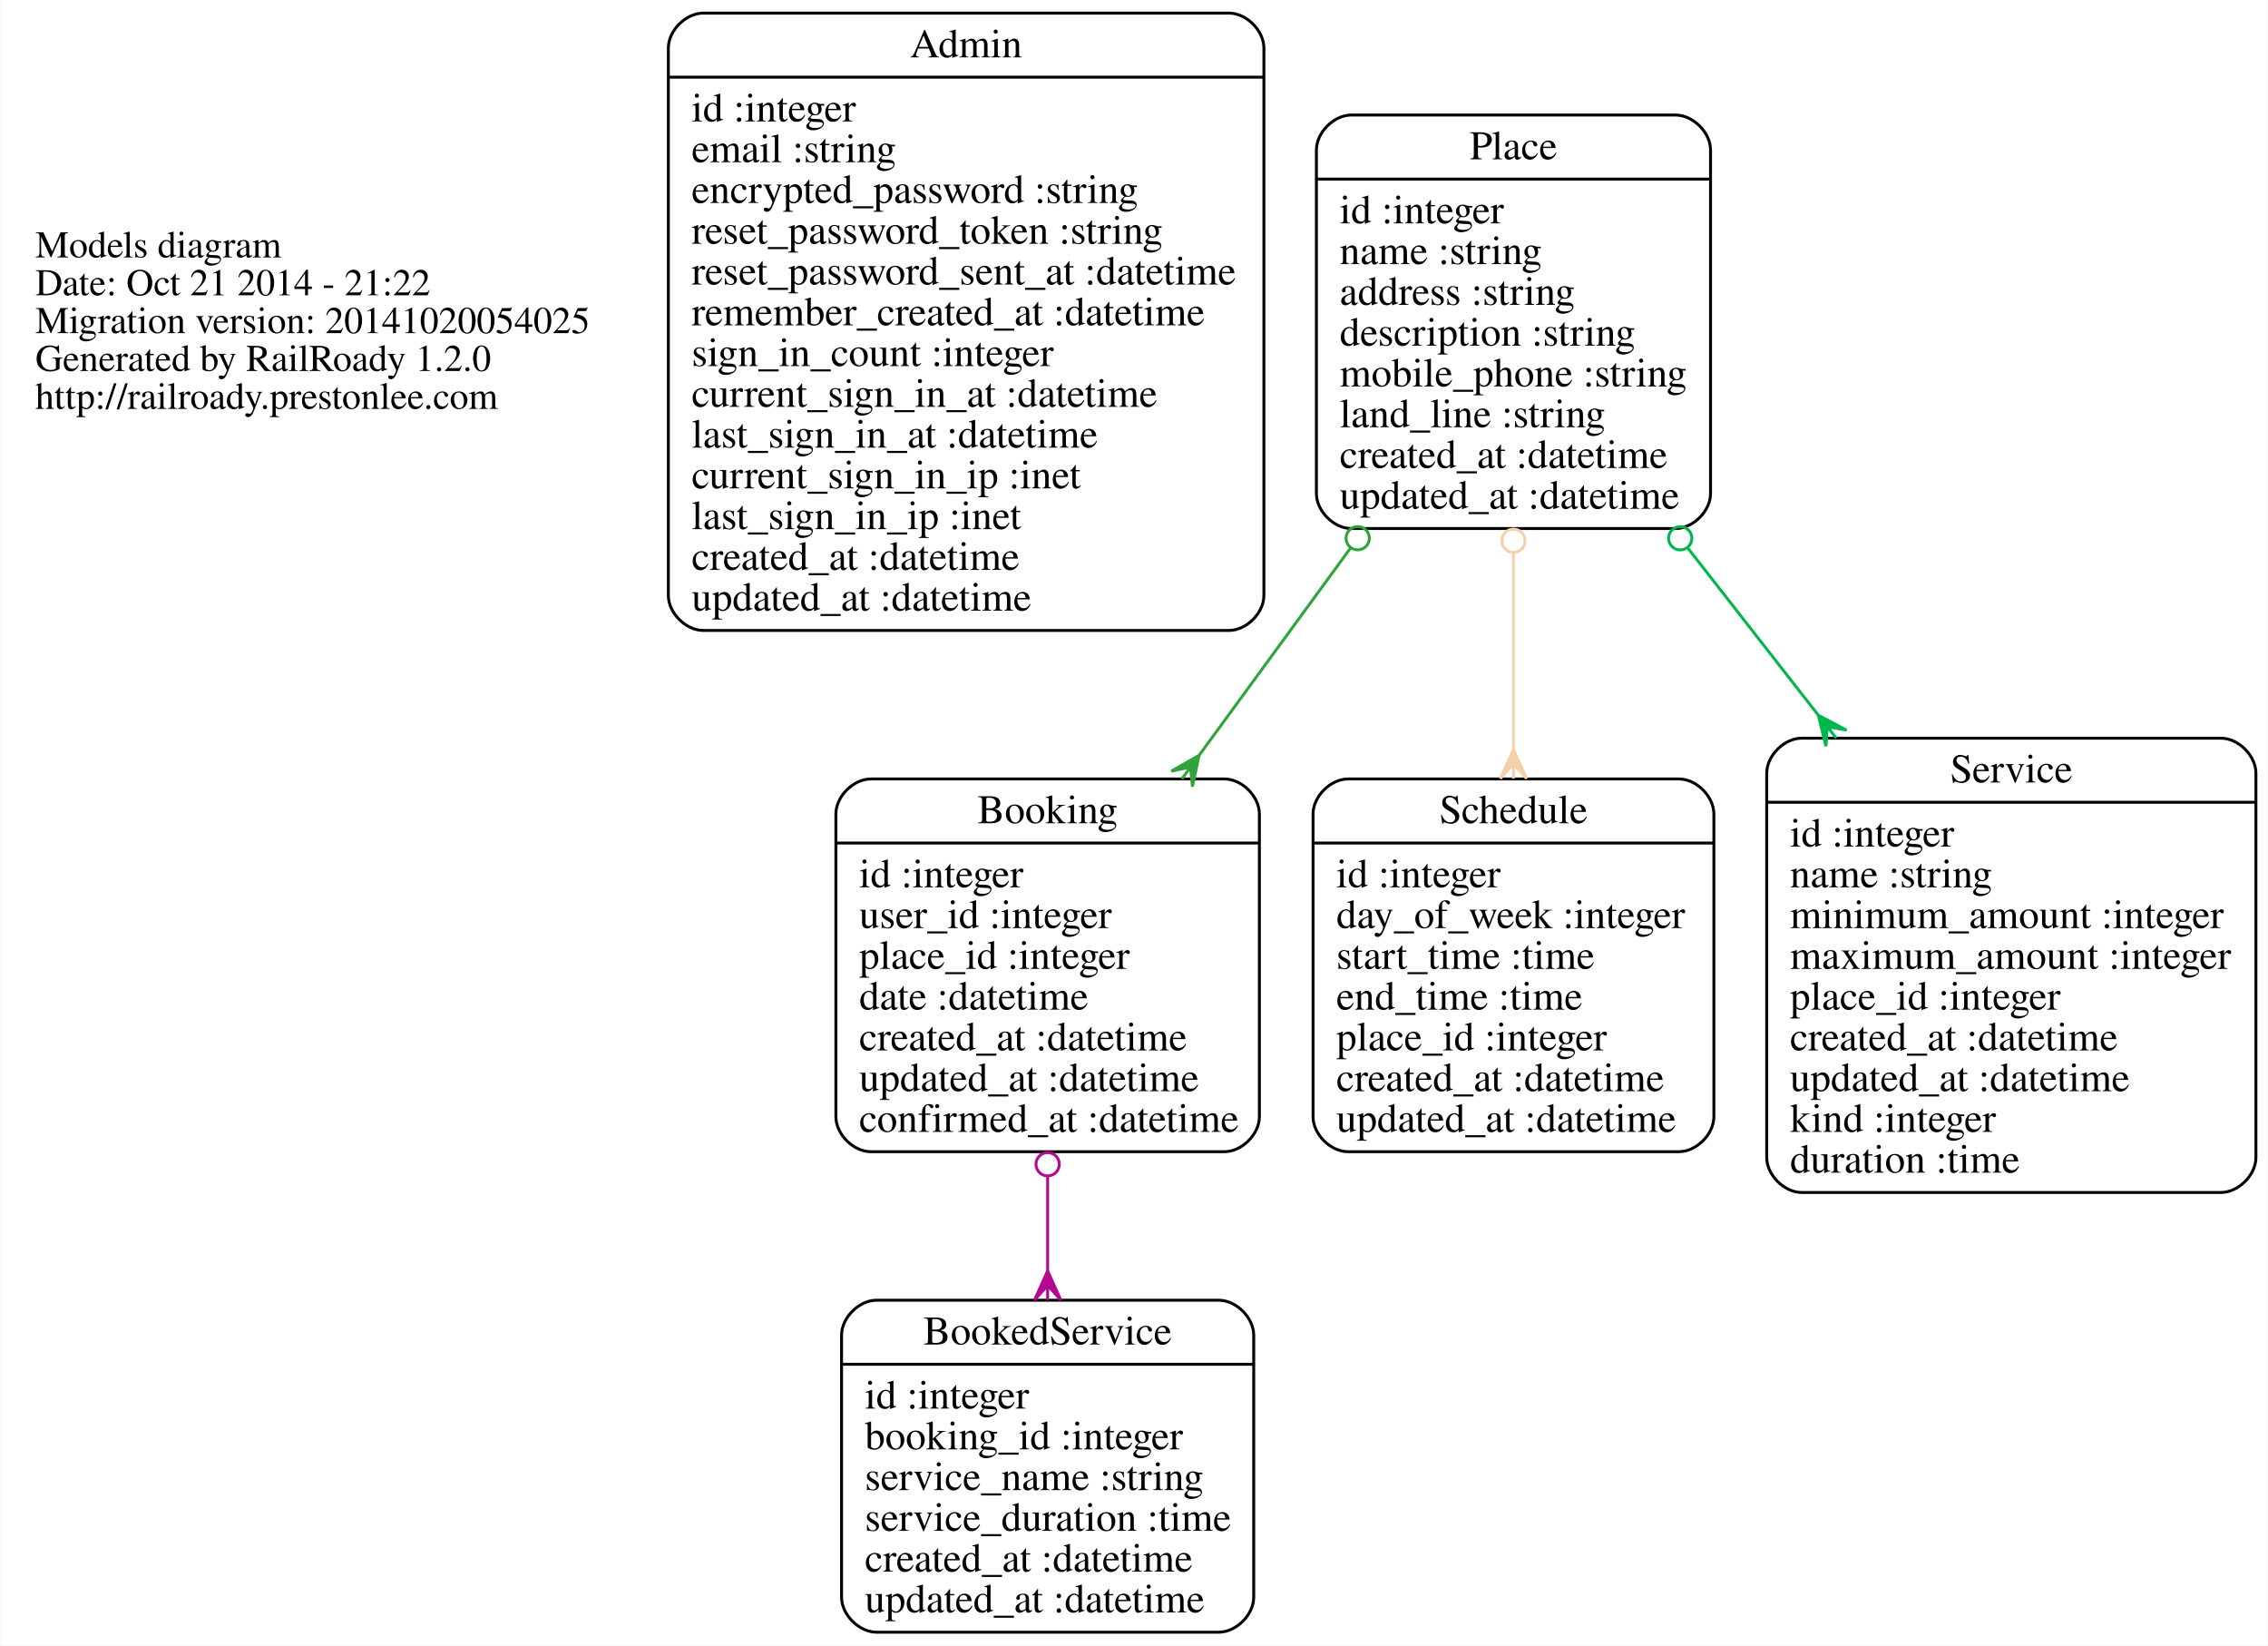
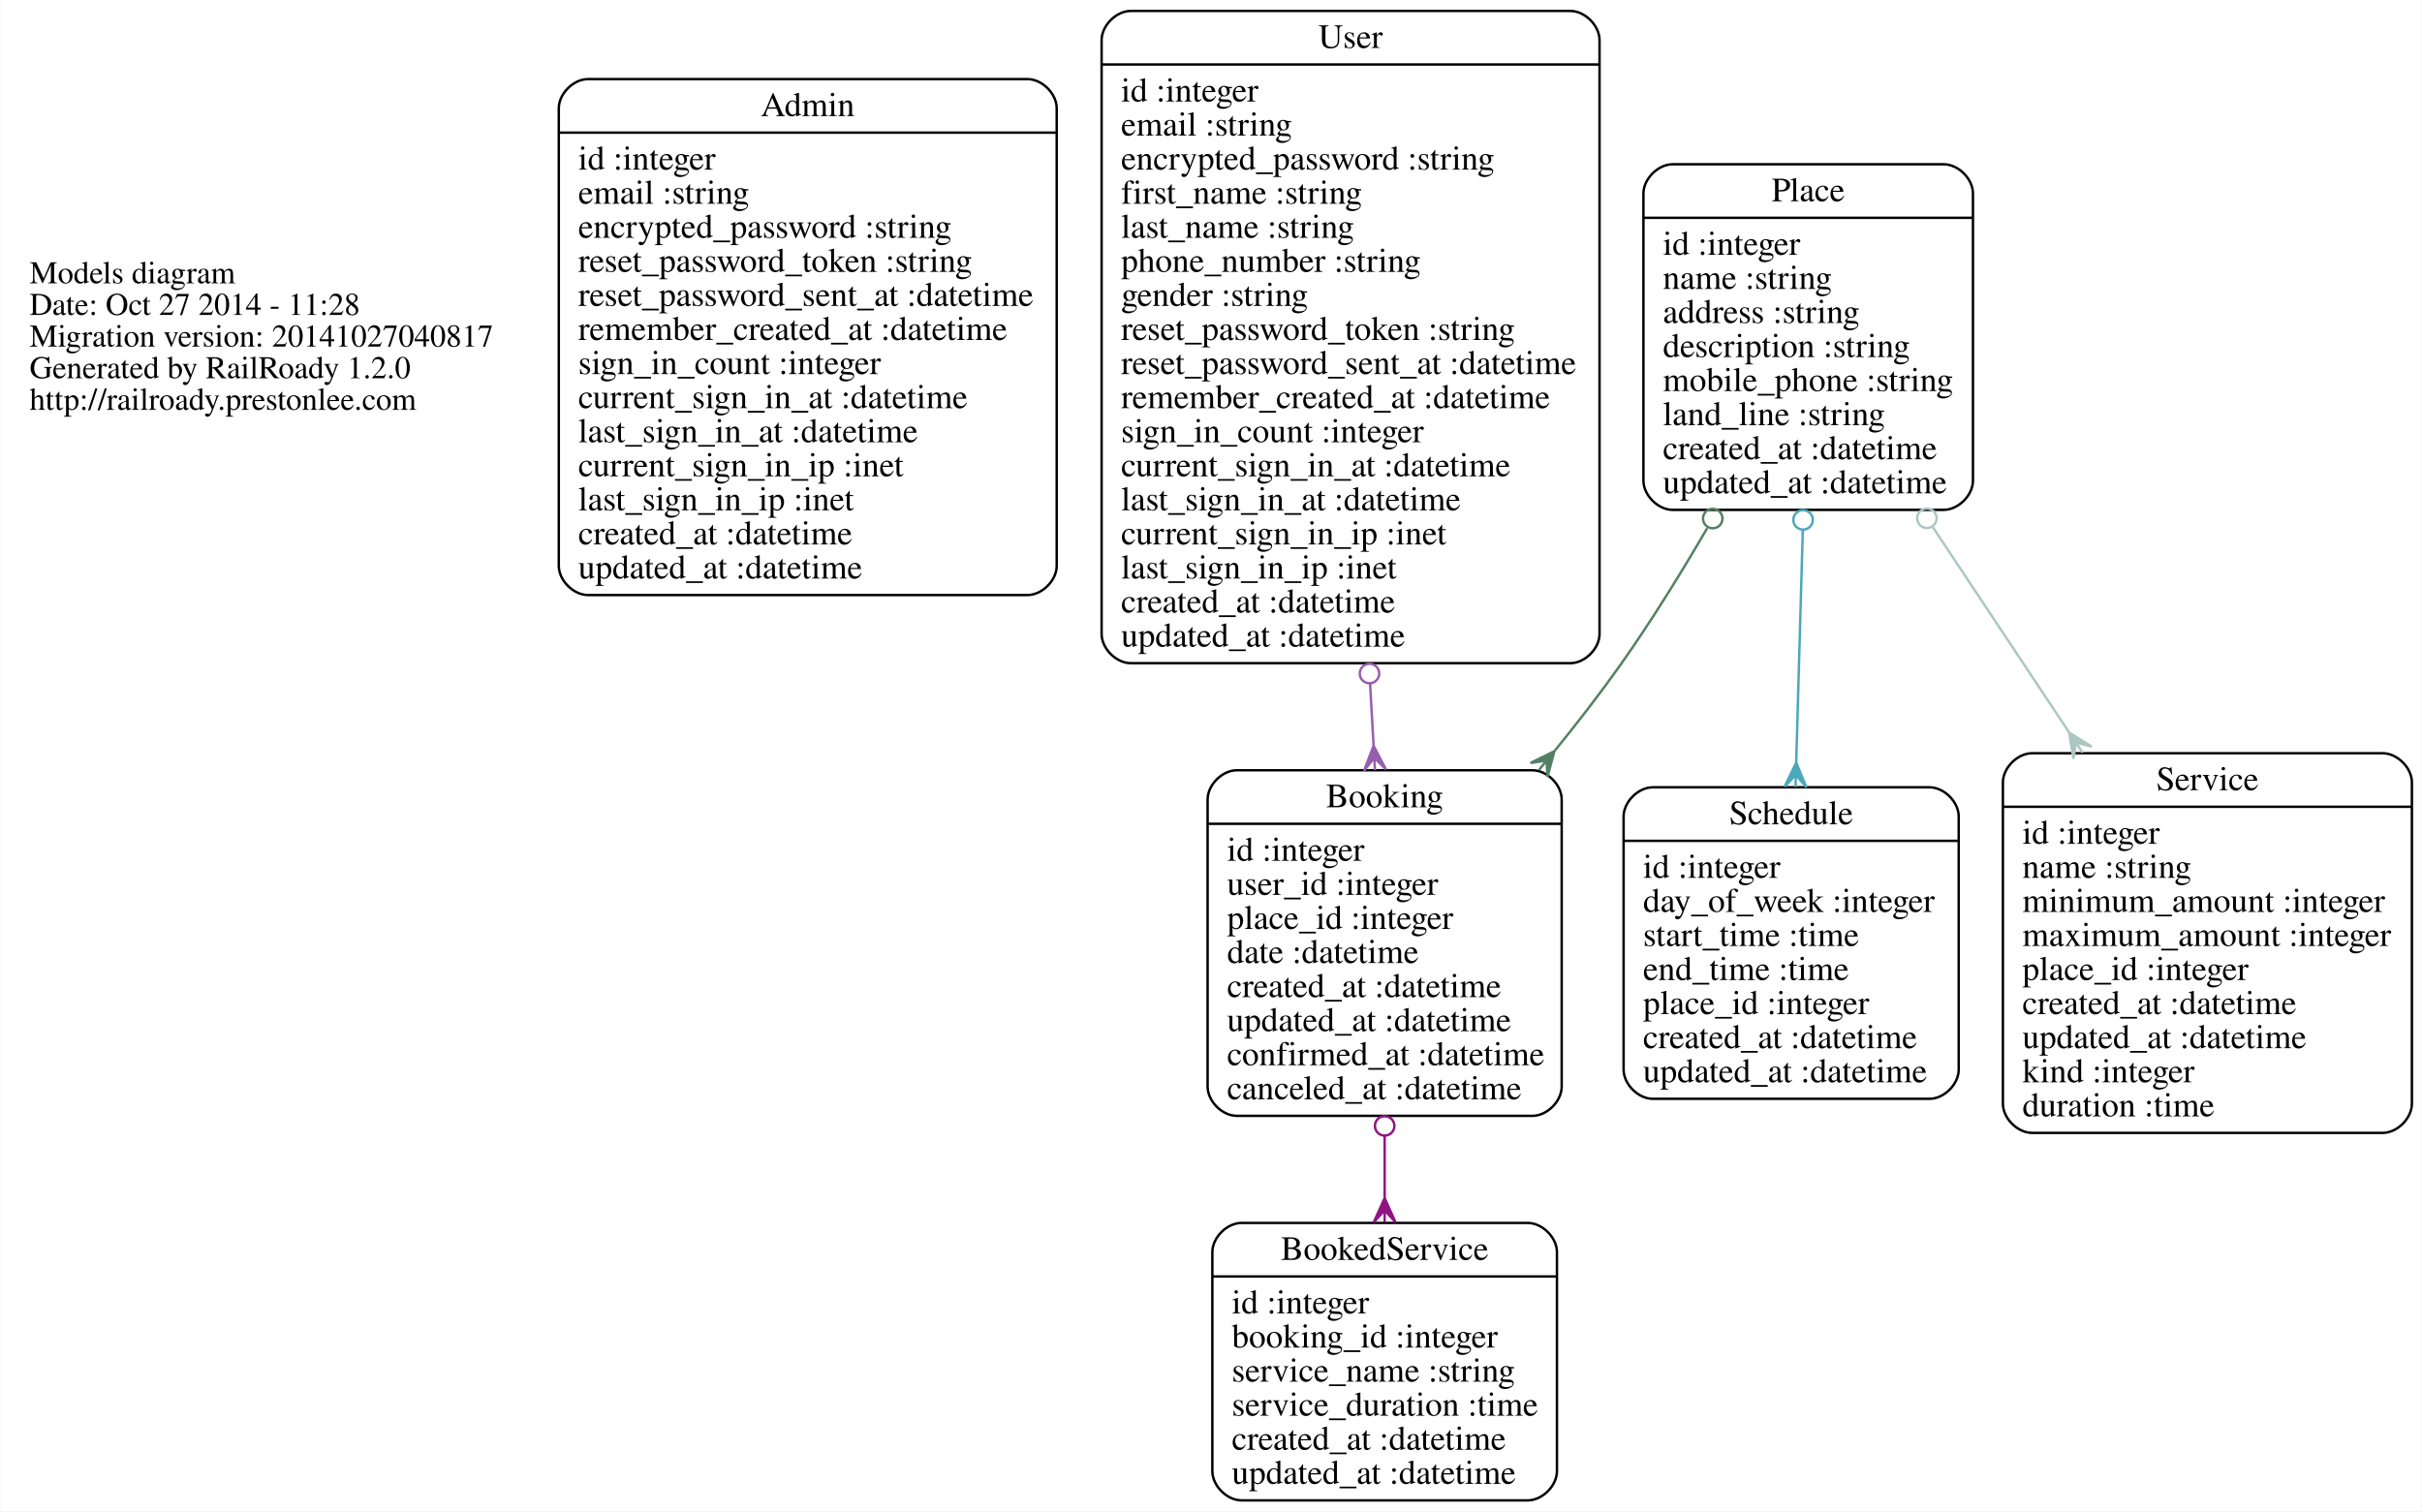
- <svg xmlns="http://www.w3.org/2000/svg" width="779pt" height="565pt" viewBox="0.00 0.00 778.70 565.00">
-   <g id="graph0" class="graph" transform="scale(1 1) rotate(0) translate(4 561)">
-     <polygon fill="white" stroke="none" points="-4,4 -4,-561 774.7,-561 774.7,4 -4,4" />
+ <svg xmlns="http://www.w3.org/2000/svg" width="995pt" height="621pt" viewBox="0.00 0.00 994.70 621.00">
+   <g id="graph0" class="graph" transform="scale(1 1) rotate(0) translate(4 617)">
+     <polygon fill="white" stroke="none" points="-4,4 -4,-617 990.7,-617 990.7,4 -4,4" />
    <g id="node1" class="node">
-       <text text-anchor="start" x="8" y="-472.6" font-family="Times,serif" font-size="13.00">Models diagram</text>
-       <text text-anchor="start" x="8" y="-459.6" font-family="Times,serif" font-size="13.00">Date: Oct 21 2014 - 21:22</text>
-       <text text-anchor="start" x="8" y="-446.6" font-family="Times,serif" font-size="13.00">Migration version: 20141020054025</text>
-       <text text-anchor="start" x="8" y="-433.6" font-family="Times,serif" font-size="13.00">Generated by RailRoady 1.2.0</text>
-       <text text-anchor="start" x="8" y="-420.6" font-family="Times,serif" font-size="13.00">http://railroady.prestonlee.com</text>
+       <text text-anchor="start" x="8" y="-500.6" font-family="Times,serif" font-size="13.00">Models diagram</text>
+       <text text-anchor="start" x="8" y="-487.6" font-family="Times,serif" font-size="13.00">Date: Oct 27 2014 - 11:28</text>
+       <text text-anchor="start" x="8" y="-474.6" font-family="Times,serif" font-size="13.00">Migration version: 20141027040817</text>
+       <text text-anchor="start" x="8" y="-461.6" font-family="Times,serif" font-size="13.00">Generated by RailRoady 1.2.0</text>
+       <text text-anchor="start" x="8" y="-448.6" font-family="Times,serif" font-size="13.00">http://railroady.prestonlee.com</text>
    </g>
    <g id="node2" class="node">
-       <path fill="none" stroke="black" d="M237.41,-344.5C237.41,-344.5 417.966,-344.5 417.966,-344.5 423.966,-344.5 429.966,-350.5 429.966,-356.5 429.966,-356.5 429.966,-544.5 429.966,-544.5 429.966,-550.5 423.966,-556.5 417.966,-556.5 417.966,-556.5 237.41,-556.5 237.41,-556.5 231.41,-556.5 225.41,-550.5 225.41,-544.5 225.41,-544.5 225.41,-356.5 225.41,-356.5 225.41,-350.5 231.41,-344.5 237.41,-344.5" />
-       <text text-anchor="middle" x="327.688" y="-541.3" font-family="Times,serif" font-size="14.00">Admin</text>
-       <polyline fill="none" stroke="black" points="225.41,-534.5 429.966,-534.5 " />
-       <text text-anchor="start" x="233.41" y="-519.3" font-family="Times,serif" font-size="14.00">id :integer</text>
-       <text text-anchor="start" x="233.41" y="-505.3" font-family="Times,serif" font-size="14.00">email :string</text>
-       <text text-anchor="start" x="233.41" y="-491.3" font-family="Times,serif" font-size="14.00">encrypted_password :string</text>
-       <text text-anchor="start" x="233.41" y="-477.3" font-family="Times,serif" font-size="14.00">reset_password_token :string</text>
-       <text text-anchor="start" x="233.41" y="-463.3" font-family="Times,serif" font-size="14.00">reset_password_sent_at :datetime</text>
-       <text text-anchor="start" x="233.41" y="-449.3" font-family="Times,serif" font-size="14.00">remember_created_at :datetime</text>
-       <text text-anchor="start" x="233.41" y="-435.3" font-family="Times,serif" font-size="14.00">sign_in_count :integer</text>
-       <text text-anchor="start" x="233.41" y="-421.3" font-family="Times,serif" font-size="14.00">current_sign_in_at :datetime</text>
-       <text text-anchor="start" x="233.41" y="-407.3" font-family="Times,serif" font-size="14.00">last_sign_in_at :datetime</text>
-       <text text-anchor="start" x="233.41" y="-393.3" font-family="Times,serif" font-size="14.00">current_sign_in_ip :inet</text>
-       <text text-anchor="start" x="233.41" y="-379.3" font-family="Times,serif" font-size="14.00">last_sign_in_ip :inet</text>
-       <text text-anchor="start" x="233.41" y="-365.3" font-family="Times,serif" font-size="14.00">created_at :datetime</text>
-       <text text-anchor="start" x="233.41" y="-351.3" font-family="Times,serif" font-size="14.00">updated_at :datetime</text>
+       <path fill="none" stroke="black" d="M237.41,-372.5C237.41,-372.5 417.966,-372.5 417.966,-372.5 423.966,-372.5 429.966,-378.5 429.966,-384.5 429.966,-384.5 429.966,-572.5 429.966,-572.5 429.966,-578.5 423.966,-584.5 417.966,-584.5 417.966,-584.5 237.41,-584.5 237.41,-584.5 231.41,-584.5 225.41,-578.5 225.41,-572.5 225.41,-572.5 225.41,-384.5 225.41,-384.5 225.41,-378.5 231.41,-372.5 237.41,-372.5" />
+       <text text-anchor="middle" x="327.688" y="-569.3" font-family="Times,serif" font-size="14.00">Admin</text>
+       <polyline fill="none" stroke="black" points="225.41,-562.5 429.966,-562.5 " />
+       <text text-anchor="start" x="233.41" y="-547.3" font-family="Times,serif" font-size="14.00">id :integer</text>
+       <text text-anchor="start" x="233.41" y="-533.3" font-family="Times,serif" font-size="14.00">email :string</text>
+       <text text-anchor="start" x="233.41" y="-519.3" font-family="Times,serif" font-size="14.00">encrypted_password :string</text>
+       <text text-anchor="start" x="233.41" y="-505.3" font-family="Times,serif" font-size="14.00">reset_password_token :string</text>
+       <text text-anchor="start" x="233.41" y="-491.3" font-family="Times,serif" font-size="14.00">reset_password_sent_at :datetime</text>
+       <text text-anchor="start" x="233.41" y="-477.3" font-family="Times,serif" font-size="14.00">remember_created_at :datetime</text>
+       <text text-anchor="start" x="233.41" y="-463.3" font-family="Times,serif" font-size="14.00">sign_in_count :integer</text>
+       <text text-anchor="start" x="233.41" y="-449.3" font-family="Times,serif" font-size="14.00">current_sign_in_at :datetime</text>
+       <text text-anchor="start" x="233.41" y="-435.3" font-family="Times,serif" font-size="14.00">last_sign_in_at :datetime</text>
+       <text text-anchor="start" x="233.41" y="-421.3" font-family="Times,serif" font-size="14.00">current_sign_in_ip :inet</text>
+       <text text-anchor="start" x="233.41" y="-407.3" font-family="Times,serif" font-size="14.00">last_sign_in_ip :inet</text>
+       <text text-anchor="start" x="233.41" y="-393.3" font-family="Times,serif" font-size="14.00">created_at :datetime</text>
+       <text text-anchor="start" x="233.41" y="-379.3" font-family="Times,serif" font-size="14.00">updated_at :datetime</text>
    </g>
    <g id="node3" class="node">
-       <path fill="none" stroke="black" d="M296.903,-0.5C296.903,-0.5 414.472,-0.5 414.472,-0.5 420.472,-0.5 426.472,-6.5 426.472,-12.5 426.472,-12.5 426.472,-102.5 426.472,-102.5 426.472,-108.5 420.472,-114.5 414.472,-114.5 414.472,-114.5 296.903,-114.5 296.903,-114.5 290.903,-114.5 284.903,-108.5 284.903,-102.5 284.903,-102.5 284.903,-12.5 284.903,-12.5 284.903,-6.5 290.903,-0.5 296.903,-0.5" />
-       <text text-anchor="middle" x="355.688" y="-99.3" font-family="Times,serif" font-size="14.00">BookedService</text>
-       <polyline fill="none" stroke="black" points="284.903,-92.5 426.472,-92.5 " />
-       <text text-anchor="start" x="292.903" y="-77.3" font-family="Times,serif" font-size="14.00">id :integer</text>
-       <text text-anchor="start" x="292.903" y="-63.3" font-family="Times,serif" font-size="14.00">booking_id :integer</text>
-       <text text-anchor="start" x="292.903" y="-49.3" font-family="Times,serif" font-size="14.00">service_name :string</text>
-       <text text-anchor="start" x="292.903" y="-35.3" font-family="Times,serif" font-size="14.00">service_duration :time</text>
-       <text text-anchor="start" x="292.903" y="-21.3" font-family="Times,serif" font-size="14.00">created_at :datetime</text>
-       <text text-anchor="start" x="292.903" y="-7.3" font-family="Times,serif" font-size="14.00">updated_at :datetime</text>
+       <path fill="none" stroke="black" d="M505.903,-0.5C505.903,-0.5 623.472,-0.5 623.472,-0.5 629.472,-0.5 635.472,-6.5 635.472,-12.5 635.472,-12.5 635.472,-102.5 635.472,-102.5 635.472,-108.5 629.472,-114.5 623.472,-114.5 623.472,-114.5 505.903,-114.5 505.903,-114.5 499.903,-114.5 493.903,-108.5 493.903,-102.5 493.903,-102.5 493.903,-12.5 493.903,-12.5 493.903,-6.5 499.903,-0.5 505.903,-0.5" />
+       <text text-anchor="middle" x="564.688" y="-99.3" font-family="Times,serif" font-size="14.00">BookedService</text>
+       <polyline fill="none" stroke="black" points="493.903,-92.5 635.472,-92.5 " />
+       <text text-anchor="start" x="501.903" y="-77.3" font-family="Times,serif" font-size="14.00">id :integer</text>
+       <text text-anchor="start" x="501.903" y="-63.3" font-family="Times,serif" font-size="14.00">booking_id :integer</text>
+       <text text-anchor="start" x="501.903" y="-49.3" font-family="Times,serif" font-size="14.00">service_name :string</text>
+       <text text-anchor="start" x="501.903" y="-35.3" font-family="Times,serif" font-size="14.00">service_duration :time</text>
+       <text text-anchor="start" x="501.903" y="-21.3" font-family="Times,serif" font-size="14.00">created_at :datetime</text>
+       <text text-anchor="start" x="501.903" y="-7.3" font-family="Times,serif" font-size="14.00">updated_at :datetime</text>
    </g>
    <g id="node4" class="node">
-       <path fill="none" stroke="black" d="M294.958,-165.5C294.958,-165.5 416.417,-165.5 416.417,-165.5 422.417,-165.5 428.417,-171.5 428.417,-177.5 428.417,-177.5 428.417,-281.5 428.417,-281.5 428.417,-287.5 422.417,-293.5 416.417,-293.5 416.417,-293.5 294.958,-293.5 294.958,-293.5 288.958,-293.5 282.958,-287.5 282.958,-281.5 282.958,-281.5 282.958,-177.5 282.958,-177.5 282.958,-171.5 288.958,-165.5 294.958,-165.5" />
-       <text text-anchor="middle" x="355.688" y="-278.3" font-family="Times,serif" font-size="14.00">Booking</text>
-       <polyline fill="none" stroke="black" points="282.958,-271.5 428.417,-271.5 " />
-       <text text-anchor="start" x="290.958" y="-256.3" font-family="Times,serif" font-size="14.00">id :integer</text>
-       <text text-anchor="start" x="290.958" y="-242.3" font-family="Times,serif" font-size="14.00">user_id :integer</text>
-       <text text-anchor="start" x="290.958" y="-228.3" font-family="Times,serif" font-size="14.00">place_id :integer</text>
-       <text text-anchor="start" x="290.958" y="-214.3" font-family="Times,serif" font-size="14.00">date :datetime</text>
-       <text text-anchor="start" x="290.958" y="-200.3" font-family="Times,serif" font-size="14.00">created_at :datetime</text>
-       <text text-anchor="start" x="290.958" y="-186.3" font-family="Times,serif" font-size="14.00">updated_at :datetime</text>
-       <text text-anchor="start" x="290.958" y="-172.3" font-family="Times,serif" font-size="14.00">confirmed_at :datetime</text>
+       <path fill="none" stroke="black" d="M503.958,-158.5C503.958,-158.5 625.417,-158.5 625.417,-158.5 631.417,-158.5 637.417,-164.5 637.417,-170.5 637.417,-170.5 637.417,-288.5 637.417,-288.5 637.417,-294.5 631.417,-300.5 625.417,-300.5 625.417,-300.5 503.958,-300.5 503.958,-300.5 497.958,-300.5 491.958,-294.5 491.958,-288.5 491.958,-288.5 491.958,-170.5 491.958,-170.5 491.958,-164.5 497.958,-158.5 503.958,-158.5" />
+       <text text-anchor="middle" x="564.688" y="-285.3" font-family="Times,serif" font-size="14.00">Booking</text>
+       <polyline fill="none" stroke="black" points="491.958,-278.5 637.417,-278.5 " />
+       <text text-anchor="start" x="499.958" y="-263.3" font-family="Times,serif" font-size="14.00">id :integer</text>
+       <text text-anchor="start" x="499.958" y="-249.3" font-family="Times,serif" font-size="14.00">user_id :integer</text>
+       <text text-anchor="start" x="499.958" y="-235.3" font-family="Times,serif" font-size="14.00">place_id :integer</text>
+       <text text-anchor="start" x="499.958" y="-221.3" font-family="Times,serif" font-size="14.00">date :datetime</text>
+       <text text-anchor="start" x="499.958" y="-207.3" font-family="Times,serif" font-size="14.00">created_at :datetime</text>
+       <text text-anchor="start" x="499.958" y="-193.3" font-family="Times,serif" font-size="14.00">updated_at :datetime</text>
+       <text text-anchor="start" x="499.958" y="-179.3" font-family="Times,serif" font-size="14.00">confirmed_at :datetime</text>
+       <text text-anchor="start" x="499.958" y="-165.3" font-family="Times,serif" font-size="14.00">canceled_at :datetime</text>
    </g>
    <g id="edge1" class="edge">
-       <path fill="none" stroke="#b40892" d="M355.688,-156.937C355.688,-146.213 355.688,-135.196 355.688,-124.593" />
-       <ellipse fill="none" stroke="#b40892" cx="355.688" cy="-161.198" rx="4" ry="4" />
-       <polygon fill="#b40892" stroke="#b40892" points="355.688,-124.577 360.188,-114.577 355.688,-119.577 355.688,-114.577 355.688,-114.577 355.688,-114.577 355.688,-119.577 351.188,-114.577 355.688,-124.577 355.688,-124.577" />
+       <path fill="none" stroke="#901483" d="M564.688,-150.141C564.688,-141.647 564.688,-133.064 564.688,-124.734" />
+       <ellipse fill="none" stroke="#901483" cx="564.688" cy="-154.373" rx="4" ry="4" />
+       <polygon fill="#901483" stroke="#901483" points="564.688,-124.722 569.188,-114.722 564.688,-119.722 564.688,-114.722 564.688,-114.722 564.688,-114.722 564.688,-119.722 560.188,-114.722 564.688,-124.722 564.688,-124.722" />
    </g>
    <g id="node5" class="node">
-       <path fill="none" stroke="black" d="M460,-379.5C460,-379.5 571.376,-379.5 571.376,-379.5 577.376,-379.5 583.376,-385.5 583.376,-391.5 583.376,-391.5 583.376,-509.5 583.376,-509.5 583.376,-515.5 577.376,-521.5 571.376,-521.5 571.376,-521.5 460,-521.5 460,-521.5 454,-521.5 448,-515.5 448,-509.5 448,-509.5 448,-391.5 448,-391.5 448,-385.5 454,-379.5 460,-379.5" />
-       <text text-anchor="middle" x="515.688" y="-506.3" font-family="Times,serif" font-size="14.00">Place</text>
-       <polyline fill="none" stroke="black" points="448,-499.5 583.376,-499.5 " />
-       <text text-anchor="start" x="456" y="-484.3" font-family="Times,serif" font-size="14.00">id :integer</text>
-       <text text-anchor="start" x="456" y="-470.3" font-family="Times,serif" font-size="14.00">name :string</text>
-       <text text-anchor="start" x="456" y="-456.3" font-family="Times,serif" font-size="14.00">address :string</text>
-       <text text-anchor="start" x="456" y="-442.3" font-family="Times,serif" font-size="14.00">description :string</text>
-       <text text-anchor="start" x="456" y="-428.3" font-family="Times,serif" font-size="14.00">mobile_phone :string</text>
-       <text text-anchor="start" x="456" y="-414.3" font-family="Times,serif" font-size="14.00">land_line :string</text>
-       <text text-anchor="start" x="456" y="-400.3" font-family="Times,serif" font-size="14.00">created_at :datetime</text>
-       <text text-anchor="start" x="456" y="-386.3" font-family="Times,serif" font-size="14.00">updated_at :datetime</text>
+       <path fill="none" stroke="black" d="M683,-407.5C683,-407.5 794.376,-407.5 794.376,-407.5 800.376,-407.5 806.376,-413.5 806.376,-419.5 806.376,-419.5 806.376,-537.5 806.376,-537.5 806.376,-543.5 800.376,-549.5 794.376,-549.5 794.376,-549.5 683,-549.5 683,-549.5 677,-549.5 671,-543.5 671,-537.5 671,-537.5 671,-419.5 671,-419.5 671,-413.5 677,-407.5 683,-407.5" />
+       <text text-anchor="middle" x="738.688" y="-534.3" font-family="Times,serif" font-size="14.00">Place</text>
+       <polyline fill="none" stroke="black" points="671,-527.5 806.376,-527.5 " />
+       <text text-anchor="start" x="679" y="-512.3" font-family="Times,serif" font-size="14.00">id :integer</text>
+       <text text-anchor="start" x="679" y="-498.3" font-family="Times,serif" font-size="14.00">name :string</text>
+       <text text-anchor="start" x="679" y="-484.3" font-family="Times,serif" font-size="14.00">address :string</text>
+       <text text-anchor="start" x="679" y="-470.3" font-family="Times,serif" font-size="14.00">description :string</text>
+       <text text-anchor="start" x="679" y="-456.3" font-family="Times,serif" font-size="14.00">mobile_phone :string</text>
+       <text text-anchor="start" x="679" y="-442.3" font-family="Times,serif" font-size="14.00">land_line :string</text>
+       <text text-anchor="start" x="679" y="-428.3" font-family="Times,serif" font-size="14.00">created_at :datetime</text>
+       <text text-anchor="start" x="679" y="-414.3" font-family="Times,serif" font-size="14.00">updated_at :datetime</text>
    </g>
    <g id="edge4" class="edge">
-       <path fill="none" stroke="#2ea43a" d="M459.671,-372.732C452.608,-363.058 445.481,-353.298 438.688,-344 428.696,-330.324 418.024,-315.723 407.774,-301.705" />
-       <ellipse fill="none" stroke="#2ea43a" cx="462.186" cy="-376.178" rx="4" ry="4" />
-       <polygon fill="#2ea43a" stroke="#2ea43a" points="407.698,-301.601 405.428,-290.873 404.747,-297.565 401.795,-293.529 401.795,-293.529 401.795,-293.529 404.747,-297.565 398.163,-296.185 407.698,-301.601 407.698,-301.601" />
+       <path fill="none" stroke="#538064" d="M697.199,-399.986C686.294,-381.238 674.092,-361.554 661.688,-344 653.362,-332.218 644.072,-320.195 634.63,-308.591" />
+       <ellipse fill="none" stroke="#538064" cx="699.473" cy="-403.929" rx="4" ry="4" />
+       <polygon fill="#538064" stroke="#538064" points="634.435,-308.354 631.553,-297.774 631.257,-304.494 628.079,-300.634 628.079,-300.634 628.079,-300.634 631.257,-304.494 624.605,-303.494 634.435,-308.354 634.435,-308.354" />
    </g>
    <g id="node6" class="node">
-       <path fill="none" stroke="black" d="M458.851,-165.5C458.851,-165.5 572.524,-165.5 572.524,-165.5 578.524,-165.5 584.524,-171.5 584.524,-177.5 584.524,-177.5 584.524,-281.5 584.524,-281.5 584.524,-287.5 578.524,-293.5 572.524,-293.5 572.524,-293.5 458.851,-293.5 458.851,-293.5 452.851,-293.5 446.851,-287.5 446.851,-281.5 446.851,-281.5 446.851,-177.5 446.851,-177.5 446.851,-171.5 452.851,-165.5 458.851,-165.5" />
-       <text text-anchor="middle" x="515.688" y="-278.3" font-family="Times,serif" font-size="14.00">Schedule</text>
-       <polyline fill="none" stroke="black" points="446.851,-271.5 584.524,-271.5 " />
-       <text text-anchor="start" x="454.851" y="-256.3" font-family="Times,serif" font-size="14.00">id :integer</text>
-       <text text-anchor="start" x="454.851" y="-242.3" font-family="Times,serif" font-size="14.00">day_of_week :integer</text>
-       <text text-anchor="start" x="454.851" y="-228.3" font-family="Times,serif" font-size="14.00">start_time :time</text>
-       <text text-anchor="start" x="454.851" y="-214.3" font-family="Times,serif" font-size="14.00">end_time :time</text>
-       <text text-anchor="start" x="454.851" y="-200.3" font-family="Times,serif" font-size="14.00">place_id :integer</text>
-       <text text-anchor="start" x="454.851" y="-186.3" font-family="Times,serif" font-size="14.00">created_at :datetime</text>
-       <text text-anchor="start" x="454.851" y="-172.3" font-family="Times,serif" font-size="14.00">updated_at :datetime</text>
+       <path fill="none" stroke="black" d="M674.851,-165.5C674.851,-165.5 788.524,-165.5 788.524,-165.5 794.524,-165.5 800.524,-171.5 800.524,-177.5 800.524,-177.5 800.524,-281.5 800.524,-281.5 800.524,-287.5 794.524,-293.5 788.524,-293.5 788.524,-293.5 674.851,-293.5 674.851,-293.5 668.851,-293.5 662.851,-287.5 662.851,-281.5 662.851,-281.5 662.851,-177.5 662.851,-177.5 662.851,-171.5 668.851,-165.5 674.851,-165.5" />
+       <text text-anchor="middle" x="731.688" y="-278.3" font-family="Times,serif" font-size="14.00">Schedule</text>
+       <polyline fill="none" stroke="black" points="662.851,-271.5 800.524,-271.5 " />
+       <text text-anchor="start" x="670.851" y="-256.3" font-family="Times,serif" font-size="14.00">id :integer</text>
+       <text text-anchor="start" x="670.851" y="-242.3" font-family="Times,serif" font-size="14.00">day_of_week :integer</text>
+       <text text-anchor="start" x="670.851" y="-228.3" font-family="Times,serif" font-size="14.00">start_time :time</text>
+       <text text-anchor="start" x="670.851" y="-214.3" font-family="Times,serif" font-size="14.00">end_time :time</text>
+       <text text-anchor="start" x="670.851" y="-200.3" font-family="Times,serif" font-size="14.00">place_id :integer</text>
+       <text text-anchor="start" x="670.851" y="-186.3" font-family="Times,serif" font-size="14.00">created_at :datetime</text>
+       <text text-anchor="start" x="670.851" y="-172.3" font-family="Times,serif" font-size="14.00">updated_at :datetime</text>
    </g>
    <g id="edge2" class="edge">
-       <path fill="none" stroke="#f5d1ab" d="M515.688,-371.138C515.688,-349.178 515.688,-325.396 515.688,-303.745" />
-       <ellipse fill="none" stroke="#f5d1ab" cx="515.688" cy="-375.303" rx="4" ry="4" />
-       <polygon fill="#f5d1ab" stroke="#f5d1ab" points="515.688,-303.635 520.188,-293.635 515.688,-298.635 515.688,-293.635 515.688,-293.635 515.688,-293.635 515.688,-298.635 511.188,-293.635 515.688,-303.635 515.688,-303.635" />
+       <path fill="none" stroke="#4aa8b9" d="M736.471,-399.294C735.604,-368.675 734.614,-333.746 733.76,-303.636" />
+       <ellipse fill="none" stroke="#4aa8b9" cx="736.587" cy="-403.382" rx="4" ry="4" />
+       <polygon fill="#4aa8b9" stroke="#4aa8b9" points="733.76,-303.619 737.975,-293.495 733.618,-298.621 733.477,-293.623 733.477,-293.623 733.477,-293.623 733.618,-298.621 728.978,-293.75 733.76,-303.619 733.76,-303.619" />
    </g>
    <g id="node7" class="node">
-       <path fill="none" stroke="black" d="M614.676,-151.5C614.676,-151.5 758.7,-151.5 758.7,-151.5 764.7,-151.5 770.7,-157.5 770.7,-163.5 770.7,-163.5 770.7,-295.5 770.7,-295.5 770.7,-301.5 764.7,-307.5 758.7,-307.5 758.7,-307.5 614.676,-307.5 614.676,-307.5 608.676,-307.5 602.676,-301.5 602.676,-295.5 602.676,-295.5 602.676,-163.5 602.676,-163.5 602.676,-157.5 608.676,-151.5 614.676,-151.5" />
-       <text text-anchor="middle" x="686.688" y="-292.3" font-family="Times,serif" font-size="14.00">Service</text>
-       <polyline fill="none" stroke="black" points="602.676,-285.5 770.7,-285.5 " />
-       <text text-anchor="start" x="610.676" y="-270.3" font-family="Times,serif" font-size="14.00">id :integer</text>
-       <text text-anchor="start" x="610.676" y="-256.3" font-family="Times,serif" font-size="14.00">name :string</text>
-       <text text-anchor="start" x="610.676" y="-242.3" font-family="Times,serif" font-size="14.00">minimum_amount :integer</text>
-       <text text-anchor="start" x="610.676" y="-228.3" font-family="Times,serif" font-size="14.00">maximum_amount :integer</text>
-       <text text-anchor="start" x="610.676" y="-214.3" font-family="Times,serif" font-size="14.00">place_id :integer</text>
-       <text text-anchor="start" x="610.676" y="-200.3" font-family="Times,serif" font-size="14.00">created_at :datetime</text>
-       <text text-anchor="start" x="610.676" y="-186.3" font-family="Times,serif" font-size="14.00">updated_at :datetime</text>
-       <text text-anchor="start" x="610.676" y="-172.3" font-family="Times,serif" font-size="14.00">kind :integer</text>
-       <text text-anchor="start" x="610.676" y="-158.3" font-family="Times,serif" font-size="14.00">duration :time</text>
+       <path fill="none" stroke="black" d="M830.676,-151.5C830.676,-151.5 974.7,-151.5 974.7,-151.5 980.7,-151.5 986.7,-157.5 986.7,-163.5 986.7,-163.5 986.7,-295.5 986.7,-295.5 986.7,-301.5 980.7,-307.5 974.7,-307.5 974.7,-307.5 830.676,-307.5 830.676,-307.5 824.676,-307.5 818.676,-301.5 818.676,-295.5 818.676,-295.5 818.676,-163.5 818.676,-163.5 818.676,-157.5 824.676,-151.5 830.676,-151.5" />
+       <text text-anchor="middle" x="902.688" y="-292.3" font-family="Times,serif" font-size="14.00">Service</text>
+       <polyline fill="none" stroke="black" points="818.676,-285.5 986.7,-285.5 " />
+       <text text-anchor="start" x="826.676" y="-270.3" font-family="Times,serif" font-size="14.00">id :integer</text>
+       <text text-anchor="start" x="826.676" y="-256.3" font-family="Times,serif" font-size="14.00">name :string</text>
+       <text text-anchor="start" x="826.676" y="-242.3" font-family="Times,serif" font-size="14.00">minimum_amount :integer</text>
+       <text text-anchor="start" x="826.676" y="-228.3" font-family="Times,serif" font-size="14.00">maximum_amount :integer</text>
+       <text text-anchor="start" x="826.676" y="-214.3" font-family="Times,serif" font-size="14.00">place_id :integer</text>
+       <text text-anchor="start" x="826.676" y="-200.3" font-family="Times,serif" font-size="14.00">created_at :datetime</text>
+       <text text-anchor="start" x="826.676" y="-186.3" font-family="Times,serif" font-size="14.00">updated_at :datetime</text>
+       <text text-anchor="start" x="826.676" y="-172.3" font-family="Times,serif" font-size="14.00">kind :integer</text>
+       <text text-anchor="start" x="826.676" y="-158.3" font-family="Times,serif" font-size="14.00">duration :time</text>
    </g>
    <g id="edge3" class="edge">
-       <path fill="none" stroke="#00b74d" d="M575.578,-372.798C590.035,-354.284 605.567,-334.391 620.302,-315.52" />
-       <ellipse fill="none" stroke="#00b74d" cx="572.961" cy="-376.151" rx="4" ry="4" />
-       <polygon fill="#00b74d" stroke="#00b74d" points="620.408,-315.384 630.109,-310.272 623.485,-311.443 626.563,-307.502 626.563,-307.502 626.563,-307.502 623.485,-311.443 623.016,-304.733 620.408,-315.384 620.408,-315.384" />
+       <path fill="none" stroke="#adc6c4" d="M789.9,-400.369C807.651,-373.635 827.653,-343.51 845.83,-316.133" />
+       <ellipse fill="none" stroke="#adc6c4" cx="787.457" cy="-404.048" rx="4" ry="4" />
+       <polygon fill="#adc6c4" stroke="#adc6c4" points="845.877,-316.062 855.157,-310.221 848.643,-311.897 851.409,-307.731 851.409,-307.731 851.409,-307.731 848.643,-311.897 847.66,-305.242 845.877,-316.062 845.877,-316.062" />
+     </g>
+     <g id="node8" class="node">
+       <path fill="none" stroke="black" d="M460.41,-344.5C460.41,-344.5 640.966,-344.5 640.966,-344.5 646.966,-344.5 652.966,-350.5 652.966,-356.5 652.966,-356.5 652.966,-600.5 652.966,-600.5 652.966,-606.5 646.966,-612.5 640.966,-612.5 640.966,-612.5 460.41,-612.5 460.41,-612.5 454.41,-612.5 448.41,-606.5 448.41,-600.5 448.41,-600.5 448.41,-356.5 448.41,-356.5 448.41,-350.5 454.41,-344.5 460.41,-344.5" />
+       <text text-anchor="middle" x="550.688" y="-597.3" font-family="Times,serif" font-size="14.00">User</text>
+       <polyline fill="none" stroke="black" points="448.41,-590.5 652.966,-590.5 " />
+       <text text-anchor="start" x="456.41" y="-575.3" font-family="Times,serif" font-size="14.00">id :integer</text>
+       <text text-anchor="start" x="456.41" y="-561.3" font-family="Times,serif" font-size="14.00">email :string</text>
+       <text text-anchor="start" x="456.41" y="-547.3" font-family="Times,serif" font-size="14.00">encrypted_password :string</text>
+       <text text-anchor="start" x="456.41" y="-533.3" font-family="Times,serif" font-size="14.00">first_name :string</text>
+       <text text-anchor="start" x="456.41" y="-519.3" font-family="Times,serif" font-size="14.00">last_name :string</text>
+       <text text-anchor="start" x="456.41" y="-505.3" font-family="Times,serif" font-size="14.00">phone_number :string</text>
+       <text text-anchor="start" x="456.41" y="-491.3" font-family="Times,serif" font-size="14.00">gender :string</text>
+       <text text-anchor="start" x="456.41" y="-477.3" font-family="Times,serif" font-size="14.00">reset_password_token :string</text>
+       <text text-anchor="start" x="456.41" y="-463.3" font-family="Times,serif" font-size="14.00">reset_password_sent_at :datetime</text>
+       <text text-anchor="start" x="456.41" y="-449.3" font-family="Times,serif" font-size="14.00">remember_created_at :datetime</text>
+       <text text-anchor="start" x="456.41" y="-435.3" font-family="Times,serif" font-size="14.00">sign_in_count :integer</text>
+       <text text-anchor="start" x="456.41" y="-421.3" font-family="Times,serif" font-size="14.00">current_sign_in_at :datetime</text>
+       <text text-anchor="start" x="456.41" y="-407.3" font-family="Times,serif" font-size="14.00">last_sign_in_at :datetime</text>
+       <text text-anchor="start" x="456.41" y="-393.3" font-family="Times,serif" font-size="14.00">current_sign_in_ip :inet</text>
+       <text text-anchor="start" x="456.41" y="-379.3" font-family="Times,serif" font-size="14.00">last_sign_in_ip :inet</text>
+       <text text-anchor="start" x="456.41" y="-365.3" font-family="Times,serif" font-size="14.00">created_at :datetime</text>
+       <text text-anchor="start" x="456.41" y="-351.3" font-family="Times,serif" font-size="14.00">updated_at :datetime</text>
+     </g>
+     <g id="edge5" class="edge">
+       <path fill="none" stroke="#975eac" d="M558.699,-336.157C559.187,-327.54 559.669,-319.042 560.134,-310.834" />
+       <ellipse fill="none" stroke="#975eac" cx="558.467" cy="-340.246" rx="4" ry="4" />
+       <polygon fill="#975eac" stroke="#975eac" points="560.148,-310.591 565.207,-300.861 560.431,-305.599 560.714,-300.607 560.714,-300.607 560.714,-300.607 560.431,-305.599 556.221,-300.352 560.148,-310.591 560.148,-310.591" />
    </g>
  </g>
</svg>
